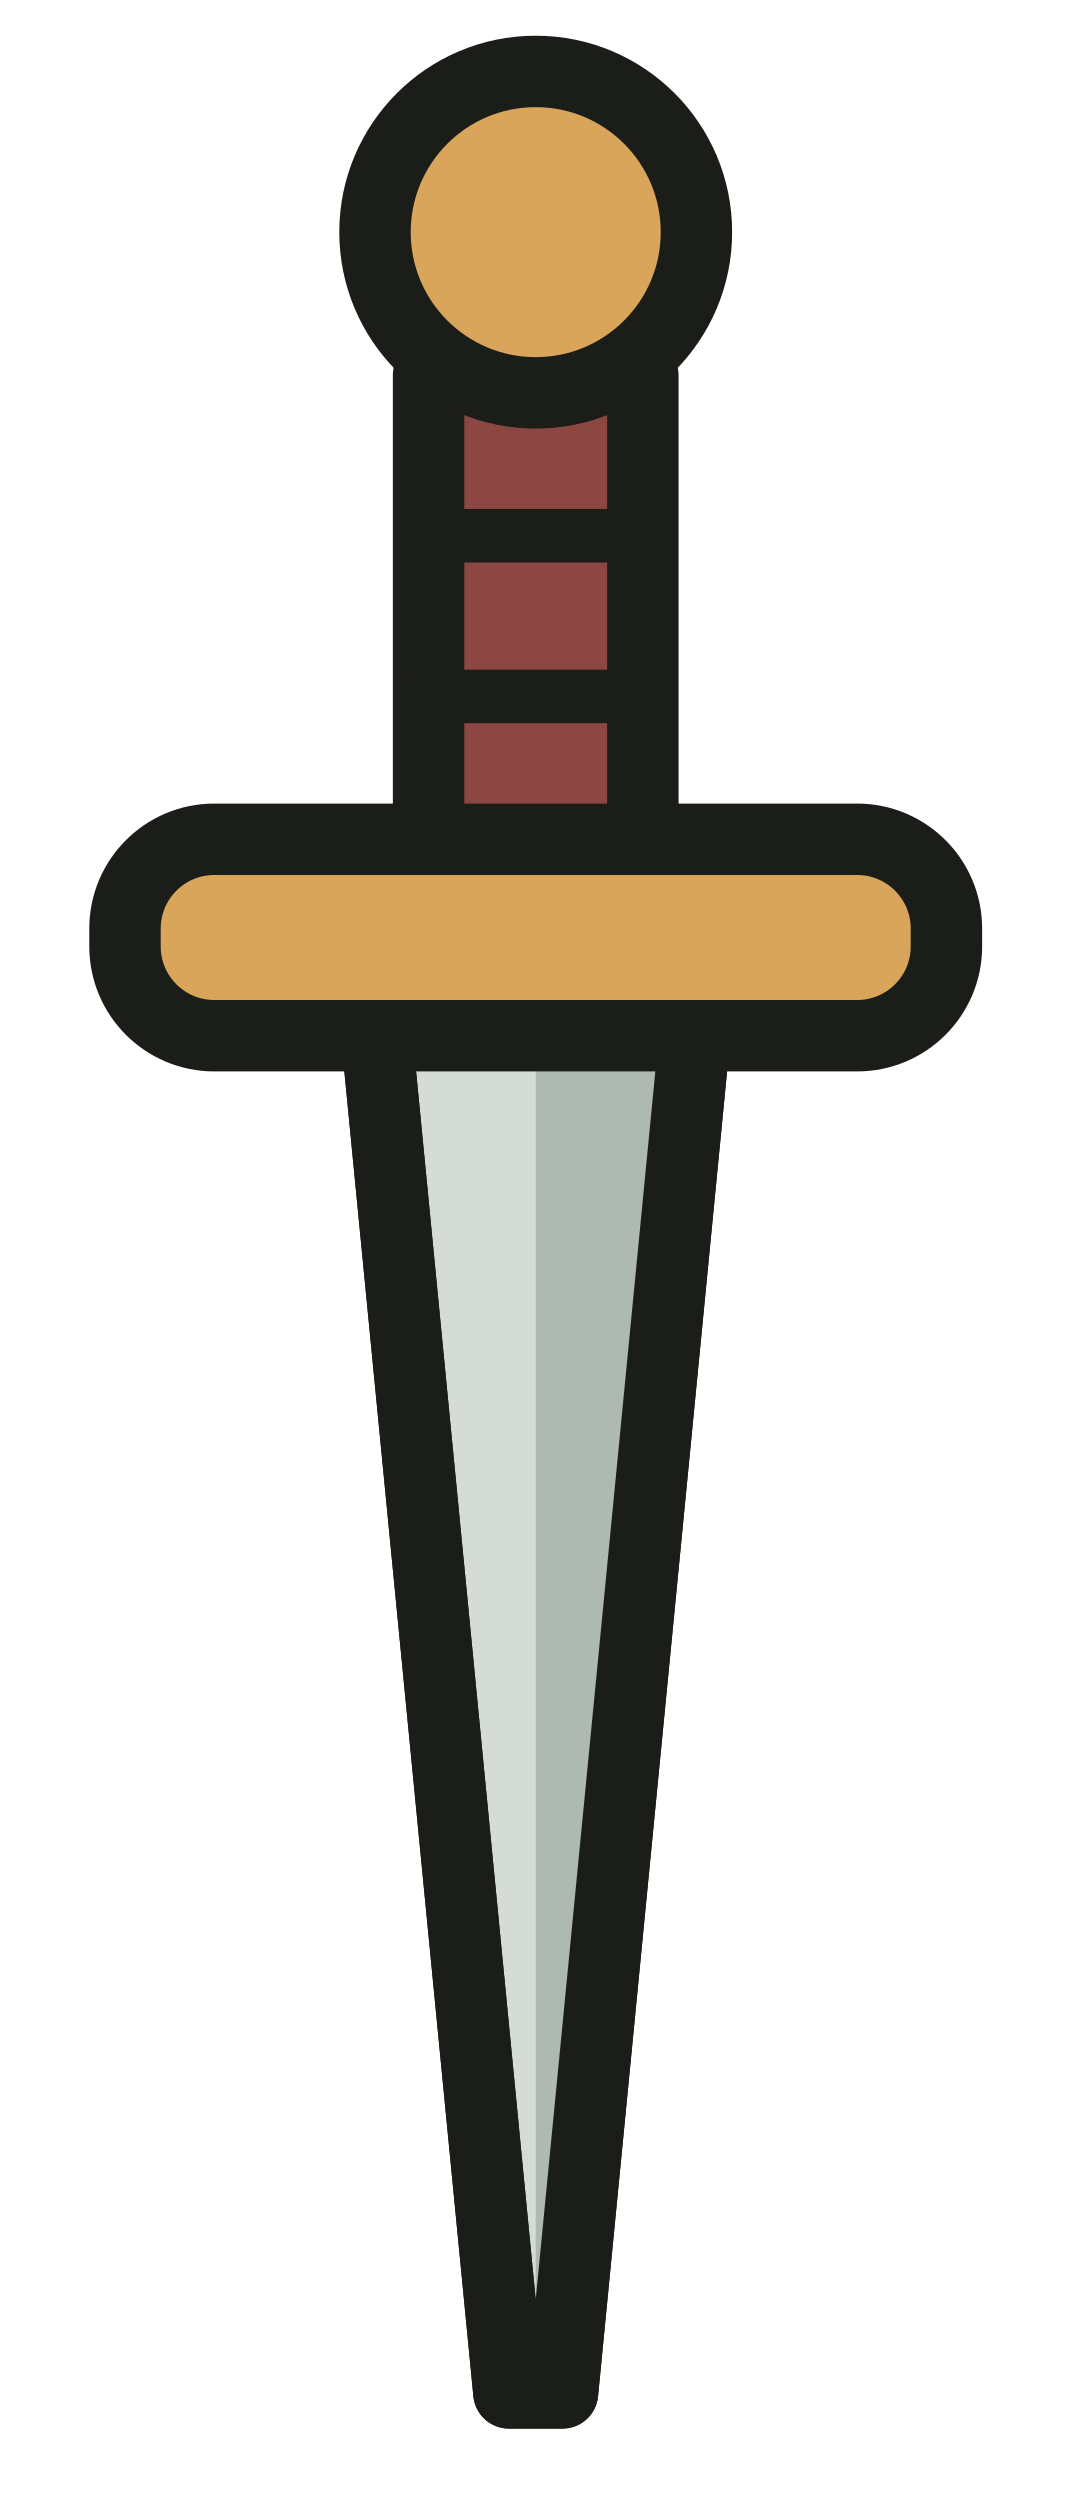
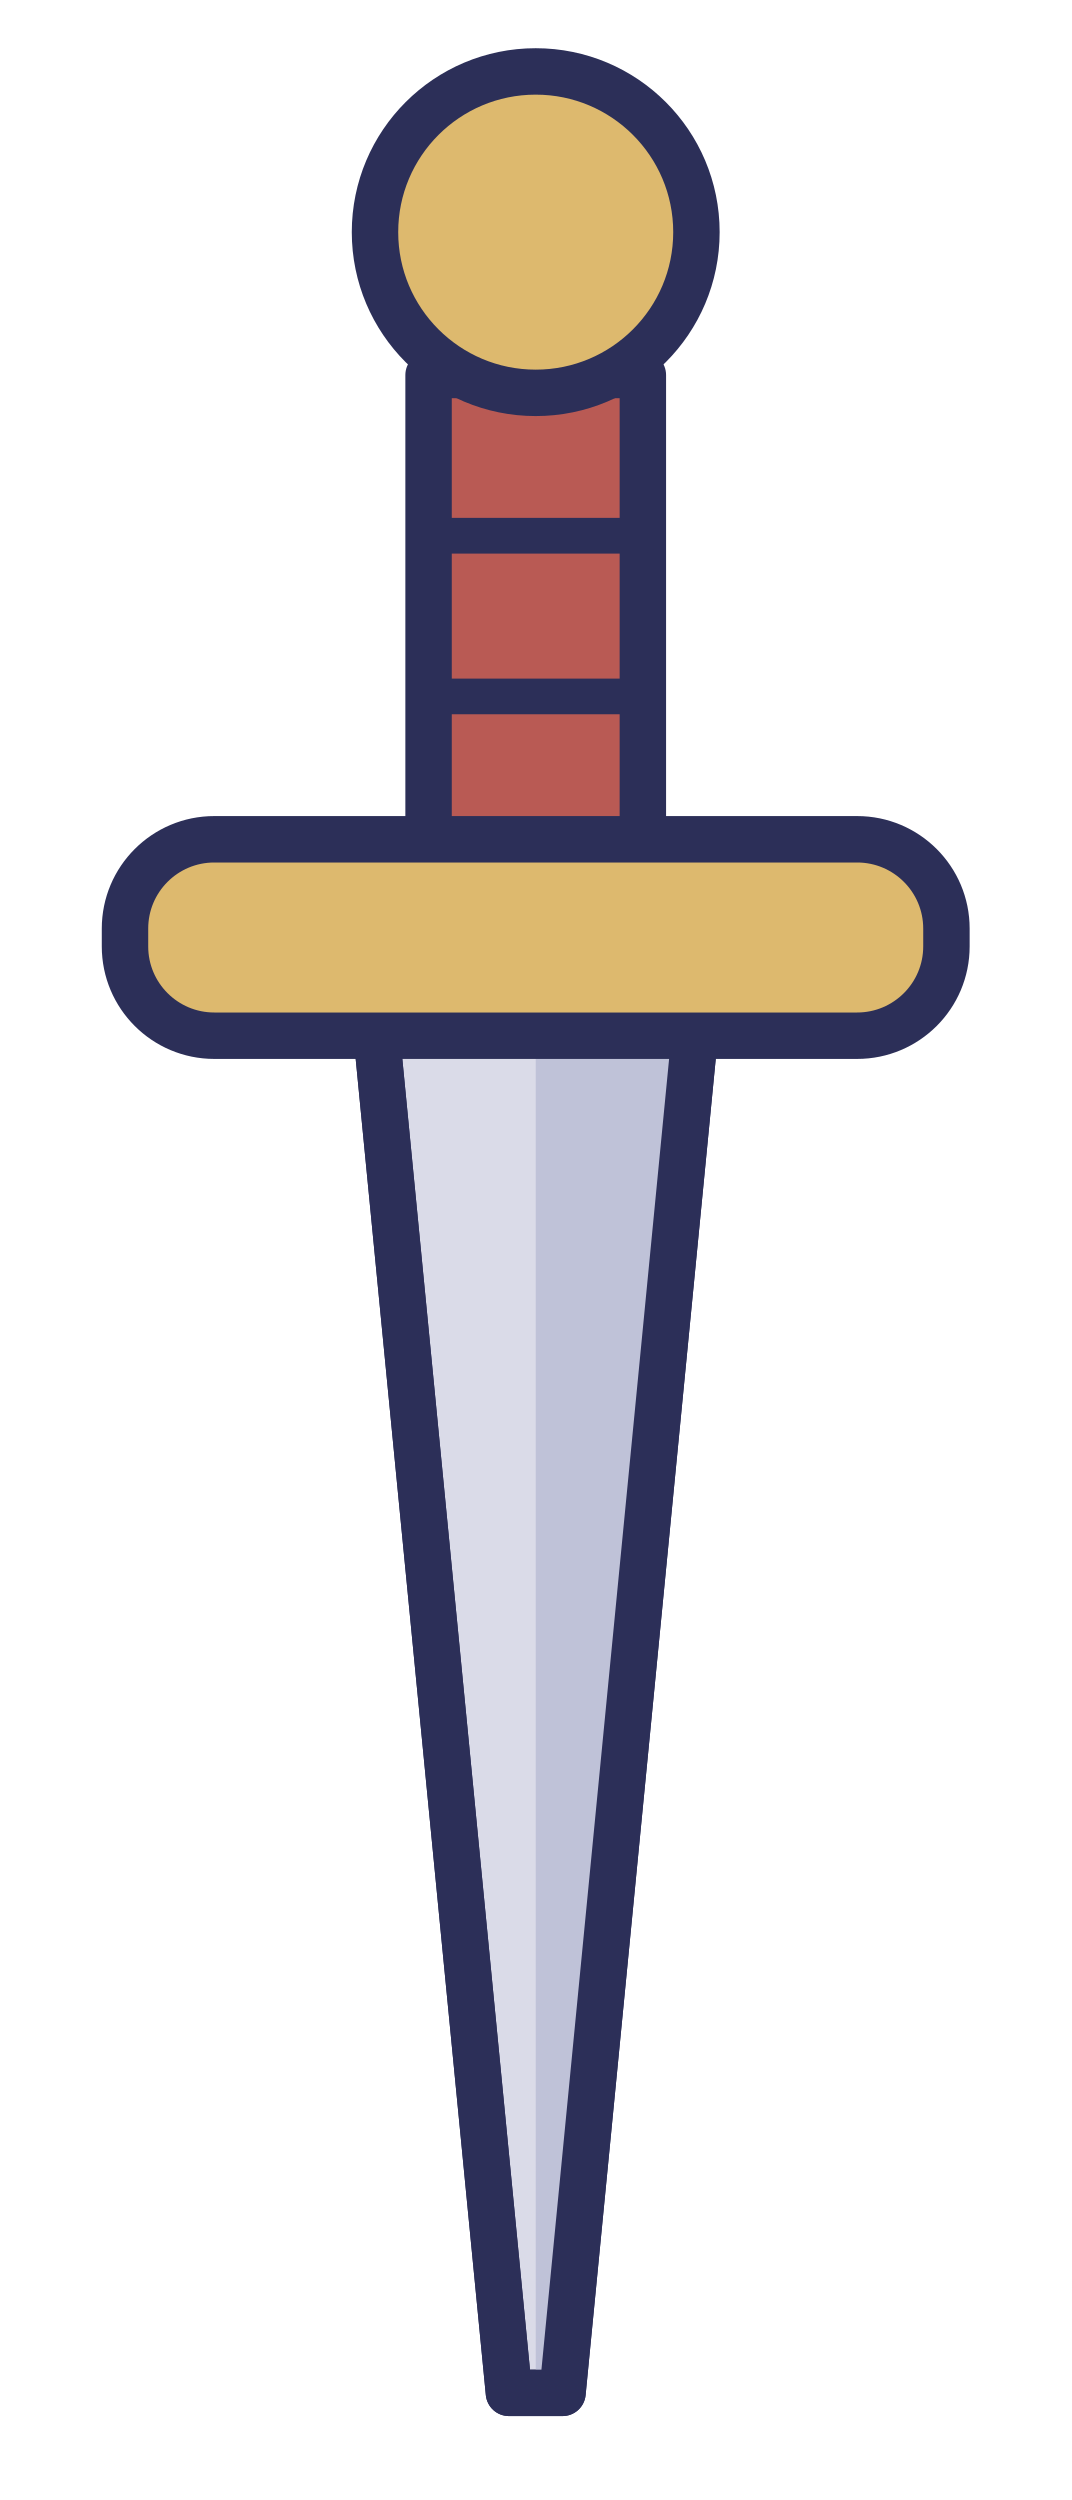
<svg xmlns="http://www.w3.org/2000/svg" viewBox="0 0 60 140">
-   <g stroke="#1B1D19" stroke-width="4" stroke-linejoin="round" stroke-linecap="round">
-     <path d="M21 57 H39 L31.5 134 H28.5 Z" fill="#D5DCD6" />
-     <path d="M30 57 H39 L31.5 134 H30 Z" fill="#AEB9B1" stroke="none" />
+   <g stroke="#2C2F58" stroke-width="2.6" stroke-linejoin="round" stroke-linecap="round">
+     <path d="M21 57 H39 L31.5 134 H28.5 Z" fill="#DADBE8" />
+     <path d="M30 57 H39 L31.5 134 H30 Z" fill="#BFC2D8" stroke="none" />
    <path d="M21 57 H39 L31.5 134 H28.5 Z" fill="none" />
-     <rect x="24" y="21" width="12" height="28" fill="#8C4743" />
-     <path d="M24 30 H36 M24 39 H36" fill="none" stroke-width="3" />
-     <rect x="7" y="47" width="46" height="11" rx="5" fill="#D9A55B" />
-     <circle cx="30" cy="13" r="9" fill="#D9A55B" />
+     <rect x="24" y="21" width="12" height="28" fill="#B95A54" />
+     <path d="M24 30 H36 M24 39 H36" fill="none" stroke-width="2" />
+     <rect x="7" y="47" width="46" height="11" rx="5" fill="#DDB96E" />
+     <circle cx="30" cy="13" r="9" fill="#DDB96E" />
  </g>
</svg>
